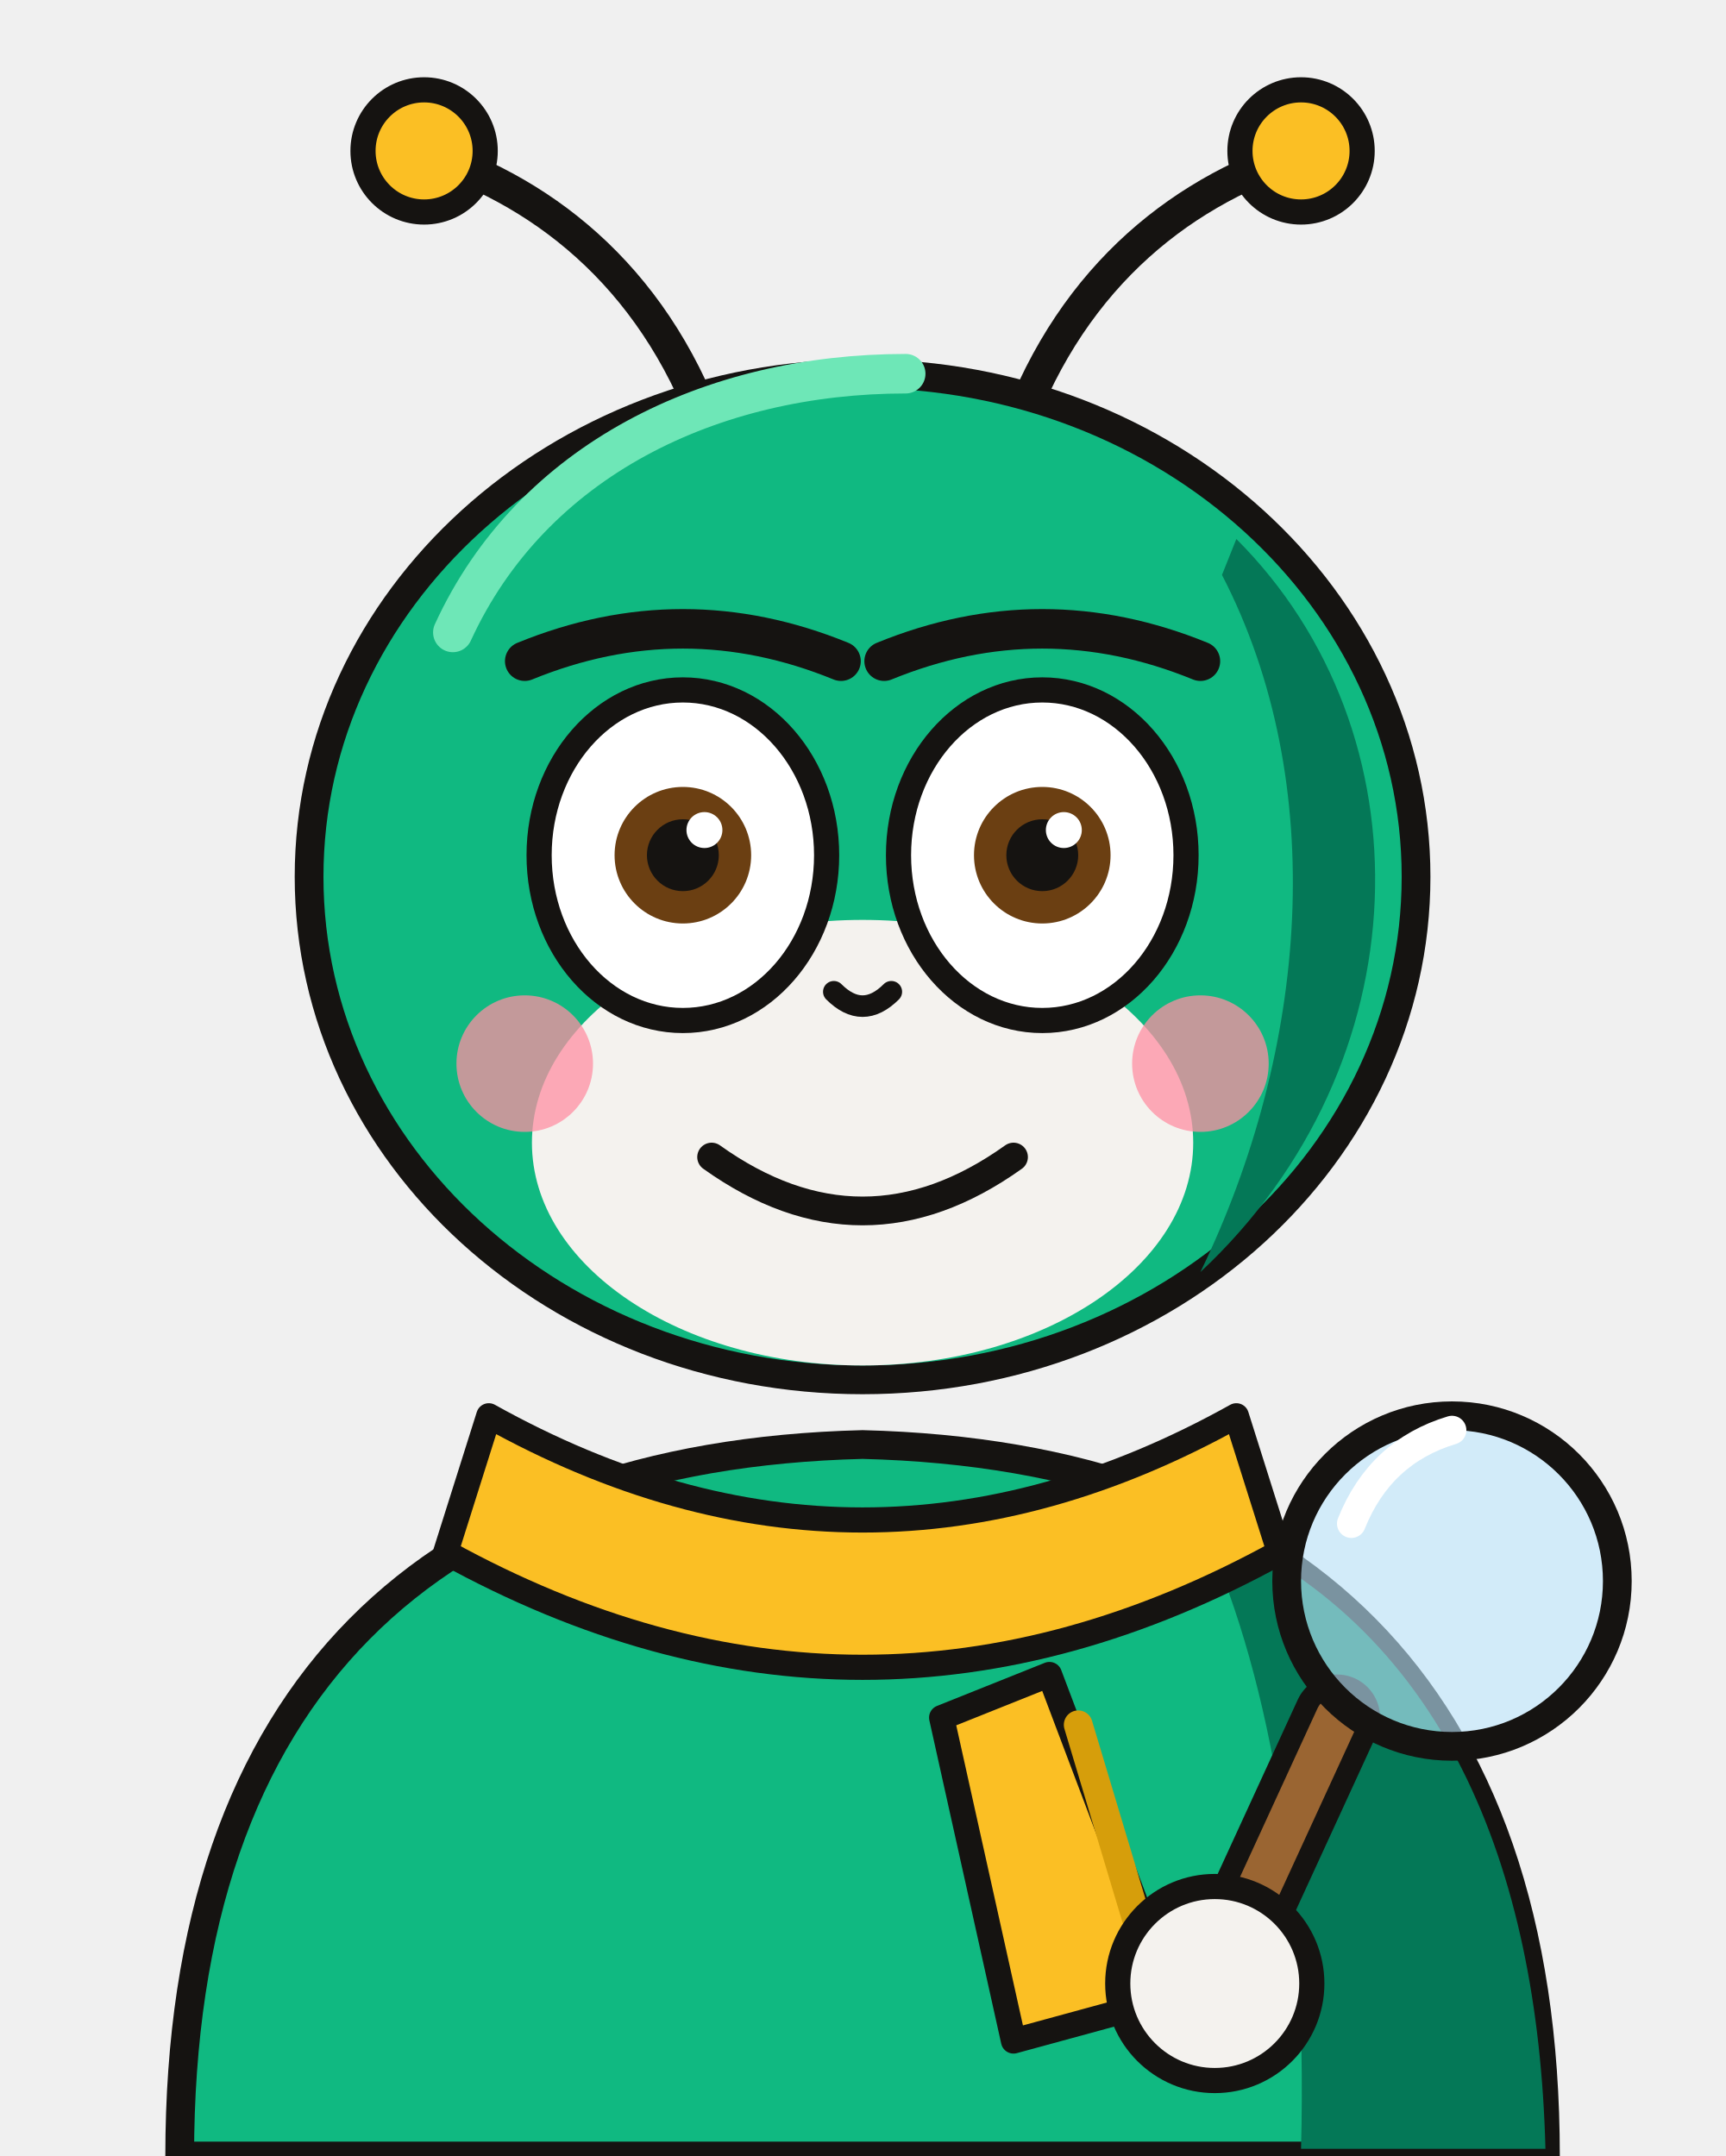
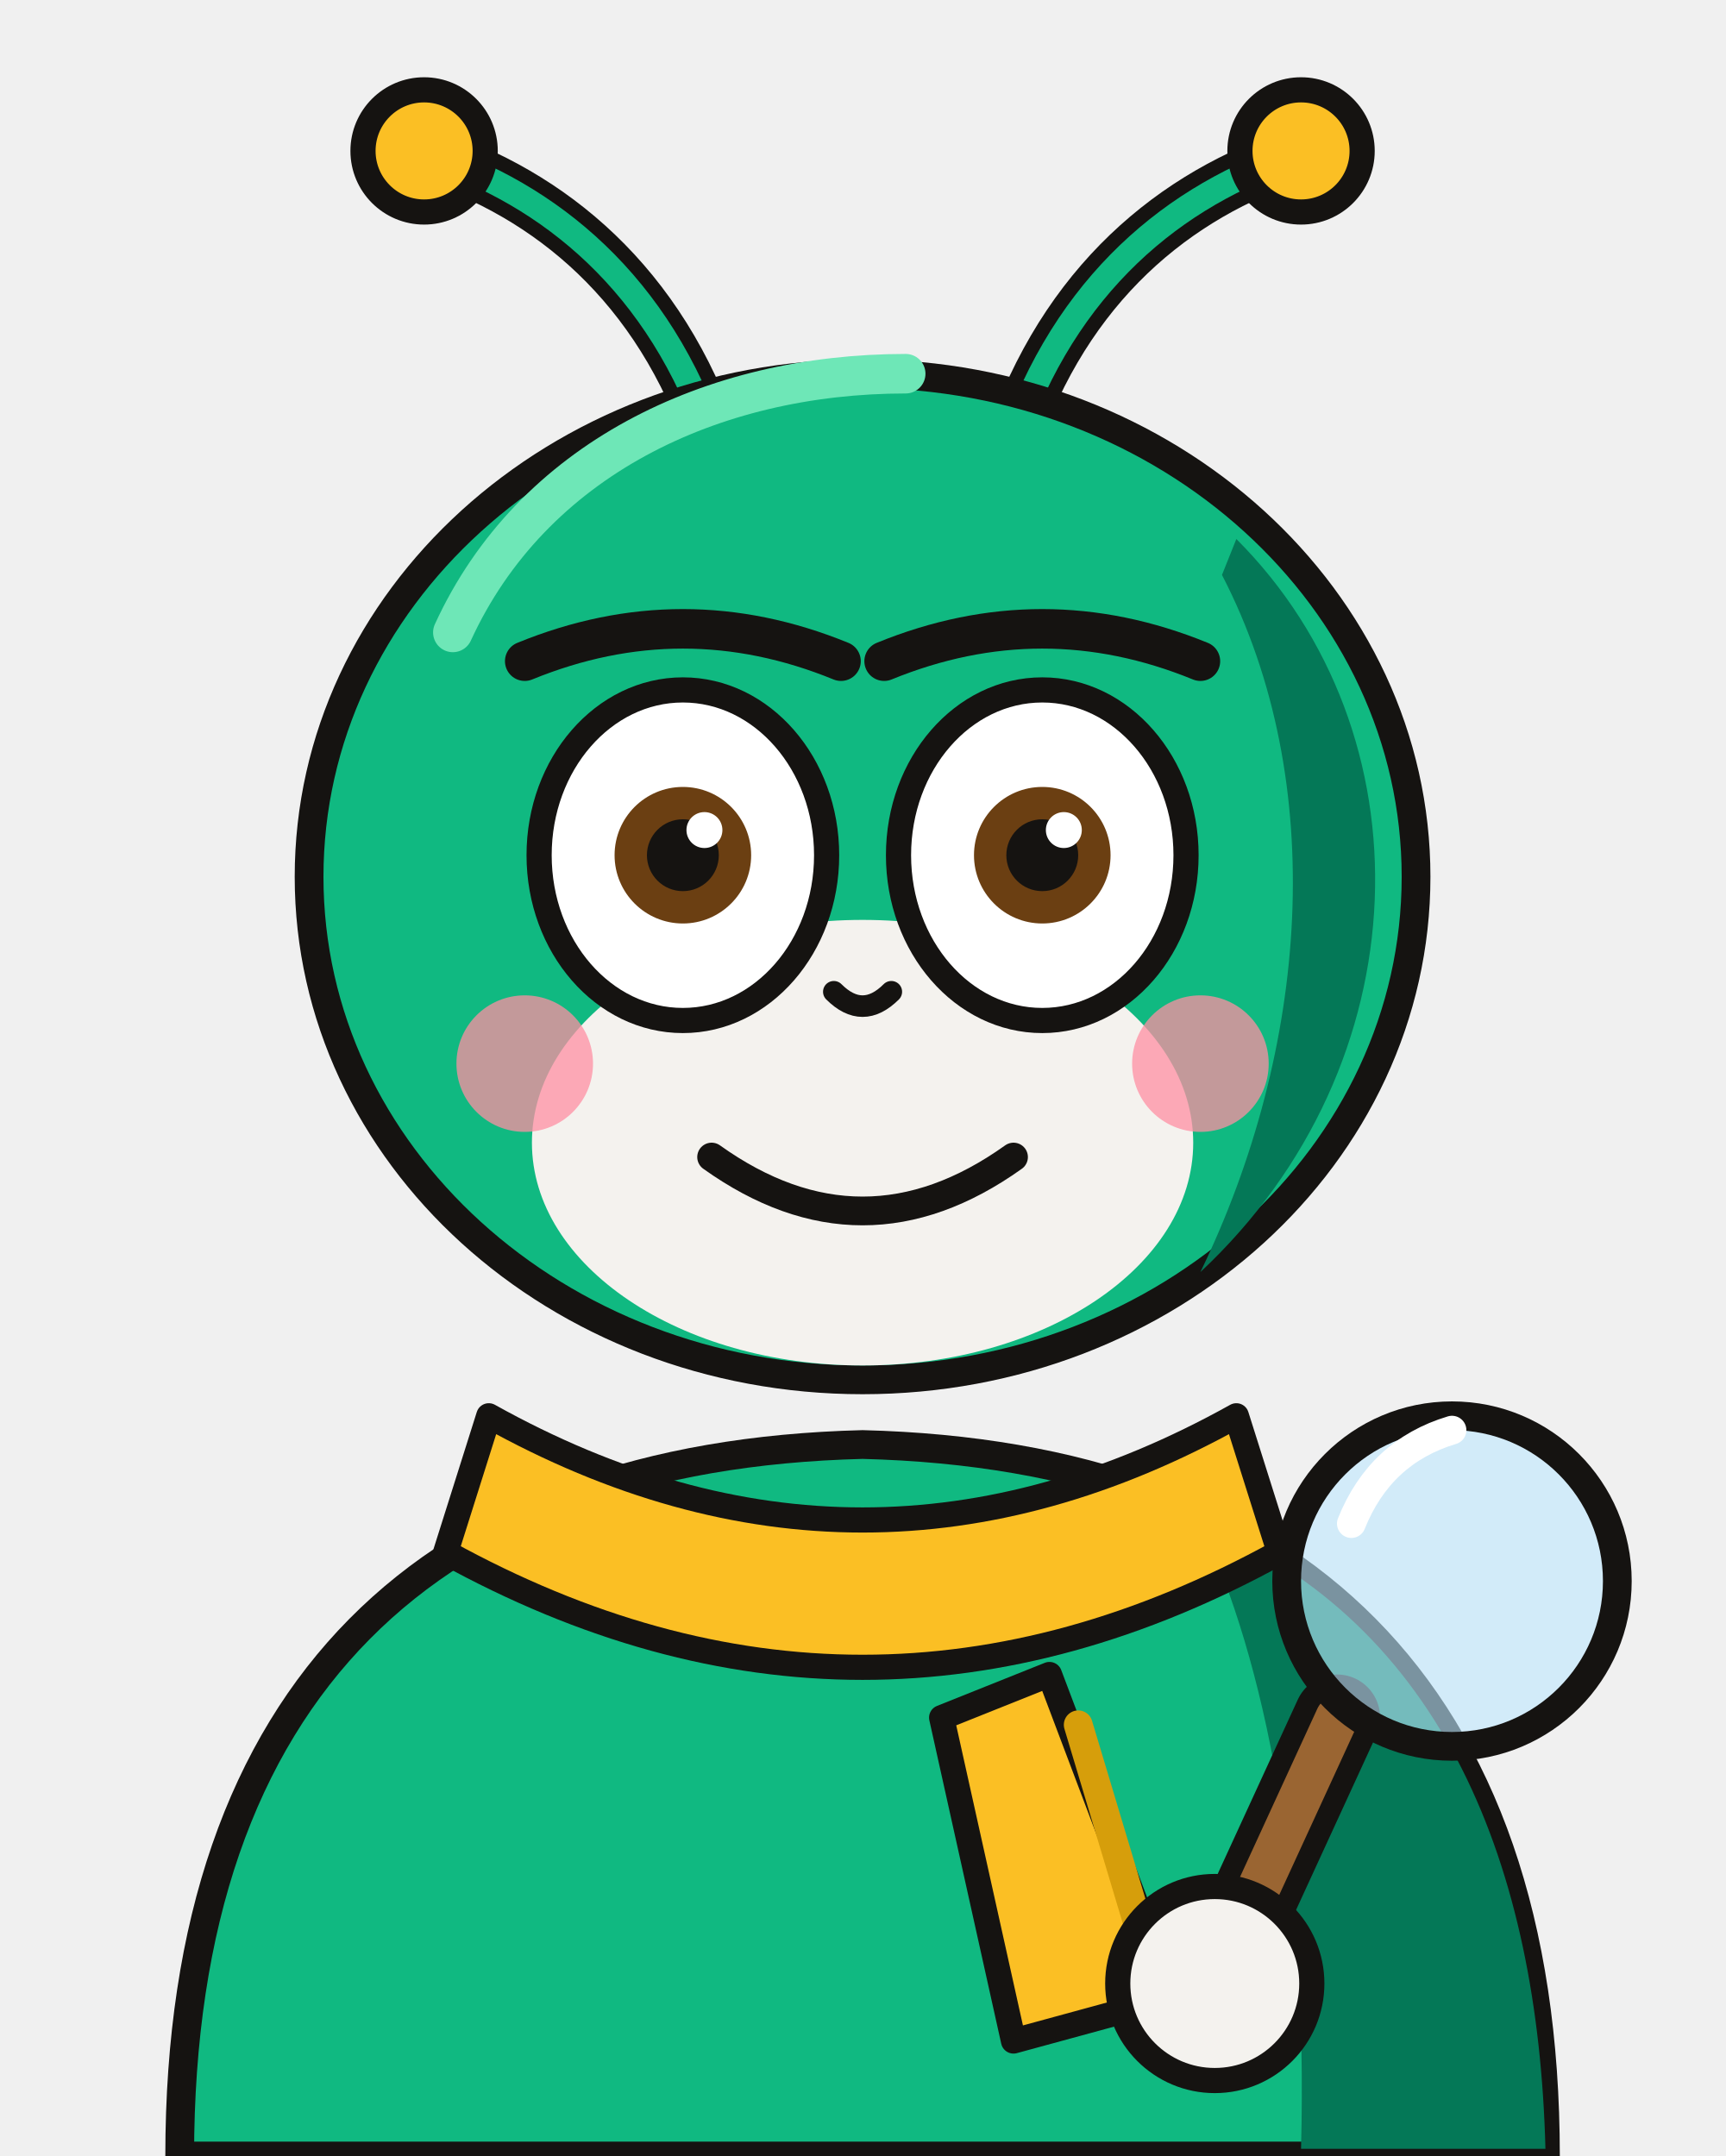
<svg xmlns="http://www.w3.org/2000/svg" width="480" height="600" viewBox="0 0 480 600" stroke-linejoin="round" stroke-linecap="round">
  <path d="M50 600 C50 470 120 405 240 402 C360 405 430 470 430 600 Z" fill="#10B981" stroke="#151311" stroke-width="8" />
  <path d="M334 424 C402 452 428 520 430 598 L362 598 C364 522 352 462 334 424 Z" fill="#047857" />
  <path d="M136 394 Q240 452 344 394 L356 432 Q240 496 124 432 Z" fill="#FBBF24" stroke="#151311" stroke-width="7" />
  <path d="M292 466 L326 556 L282 568 L262 478 Z" fill="#FBBF24" stroke="#151311" stroke-width="7" />
  <path d="M300 480 L318 540" stroke="#D69E0B" stroke-width="8" fill="none" />
  <g transform="">
-     <path d="M200 128 C186 82 156 56 122 44" fill="none" stroke="#151311" stroke-width="9" />
+     <path d="M200 128 C186 82 156 56 122 44" fill="none" stroke="#151311" stroke-width="15" />
+     <path d="M200 128 C186 82 156 56 122 44" fill="none" stroke="#10B981" stroke-width="7" />
    <circle cx="118" cy="42" r="17" fill="#FBBF24" stroke="#151311" stroke-width="7" />
-     <path d="M280 128 C294 82 324 56 358 44" fill="none" stroke="#151311" stroke-width="9" />
+     <path d="M280 128 C294 82 324 56 358 44" fill="none" stroke="#151311" stroke-width="15" />
+     <path d="M280 128 C294 82 324 56 358 44" fill="none" stroke="#10B981" stroke-width="7" />
    <circle cx="362" cy="42" r="17" fill="#FBBF24" stroke="#151311" stroke-width="7" />
    <ellipse cx="240" cy="244" rx="154" ry="140" fill="#10B981" stroke="#151311" stroke-width="8" />
    <path d="M344 150 C398 204 396 296 334 354 C364 292 370 218 340 160 Z" fill="#047857" />
    <path d="M126 176 C148 128 198 104 252 104" fill="none" stroke="#6EE7B7" stroke-width="11" />
    <ellipse cx="240" cy="318" rx="92" ry="62" fill="#F4F2EE" />
    <circle cx="146" cy="296" r="19" fill="#FF8FA3" fill-opacity=".75" />
    <circle cx="334" cy="296" r="19" fill="#FF8FA3" fill-opacity=".75" />
    <ellipse cx="190" cy="238" rx="40" ry="46" fill="#FFFFFF" stroke="#151311" stroke-width="7" />
    <circle cx="190" cy="238" r="19" fill="#6B3F12" />
    <circle cx="190" cy="238" r="10" fill="#151311" />
    <circle cx="196" cy="231" r="5" fill="#FFFFFF" />
    <ellipse cx="290" cy="238" rx="40" ry="46" fill="#FFFFFF" stroke="#151311" stroke-width="7" />
    <circle cx="290" cy="238" r="19" fill="#6B3F12" />
    <circle cx="290" cy="238" r="10" fill="#151311" />
    <circle cx="296" cy="231" r="5" fill="#FFFFFF" />
    <path d="M146 184 Q190 166 234 184" fill="none" stroke="#151311" stroke-width="11" />
    <path d="M246 184 Q290 166 334 184" fill="none" stroke="#151311" stroke-width="11" />
    <path d="M232 276 Q240 284 248 276" fill="none" stroke="#151311" stroke-width="6" />
    <path d="M198 322 Q240 352 282 322" fill="none" stroke="#151311" stroke-width="8" />
  </g>
  <path d="M338 552 L372 478" fill="none" stroke="#151311" stroke-width="24" />
  <path d="M338 552 L372 478" fill="none" stroke="#9A6532" stroke-width="12" />
  <circle cx="404" cy="440" r="46" fill="#BEE8FF" fill-opacity=".6" stroke="#151311" stroke-width="8" />
  <path d="M376 424 Q384 404 404 398" fill="none" stroke="#FFFFFF" stroke-width="8" />
  <circle cx="338" cy="552" r="27" fill="#F4F2EE" stroke="#151311" stroke-width="7" />
</svg>
